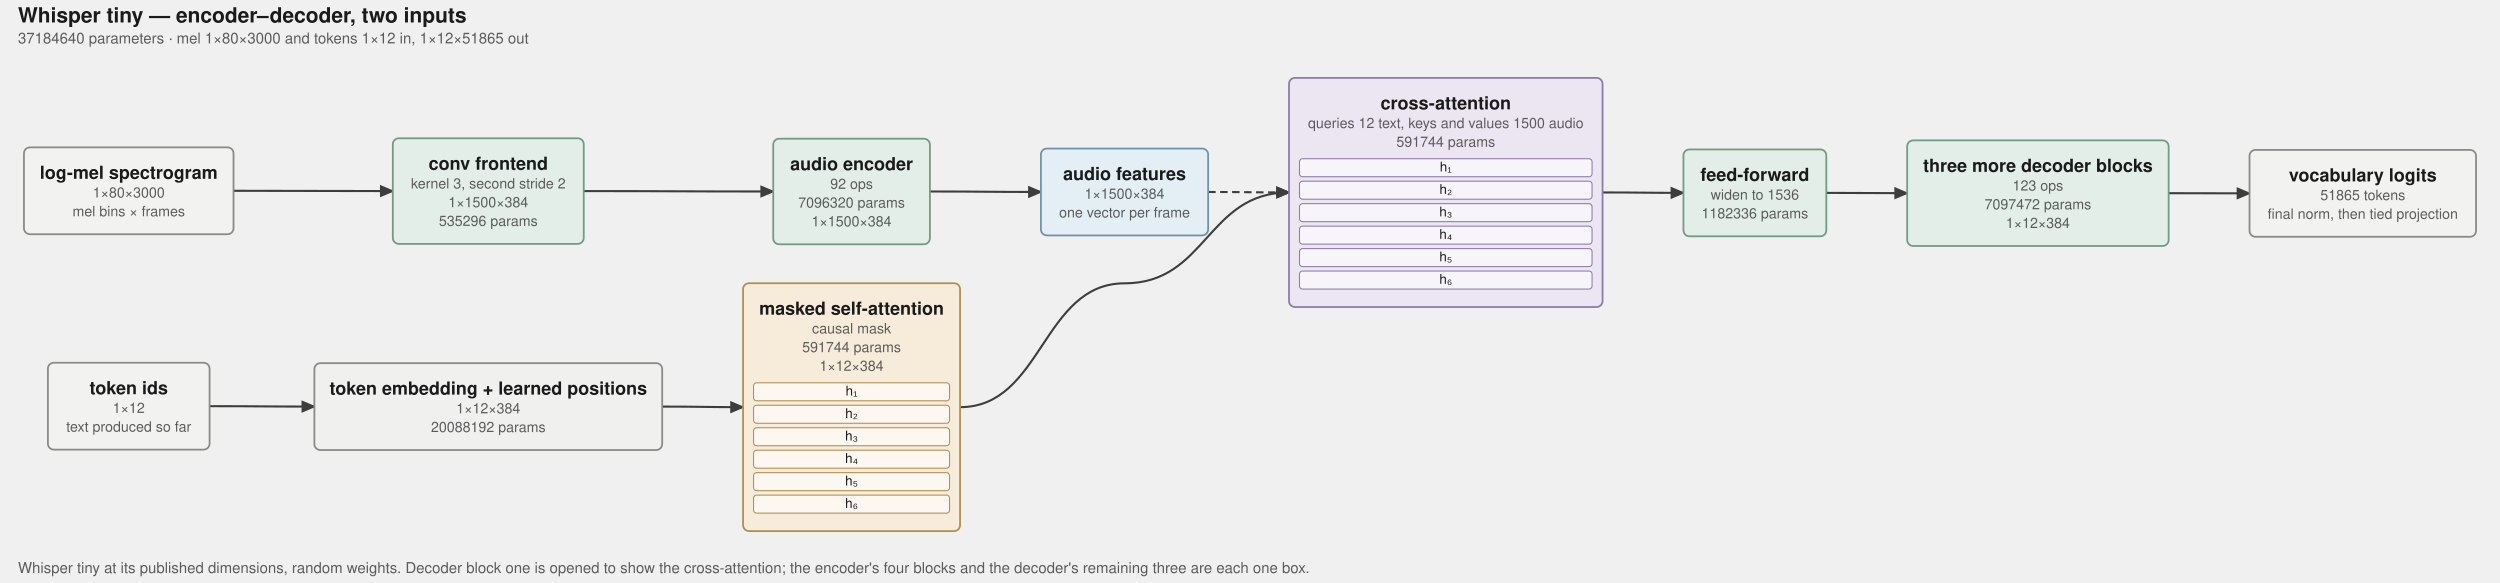
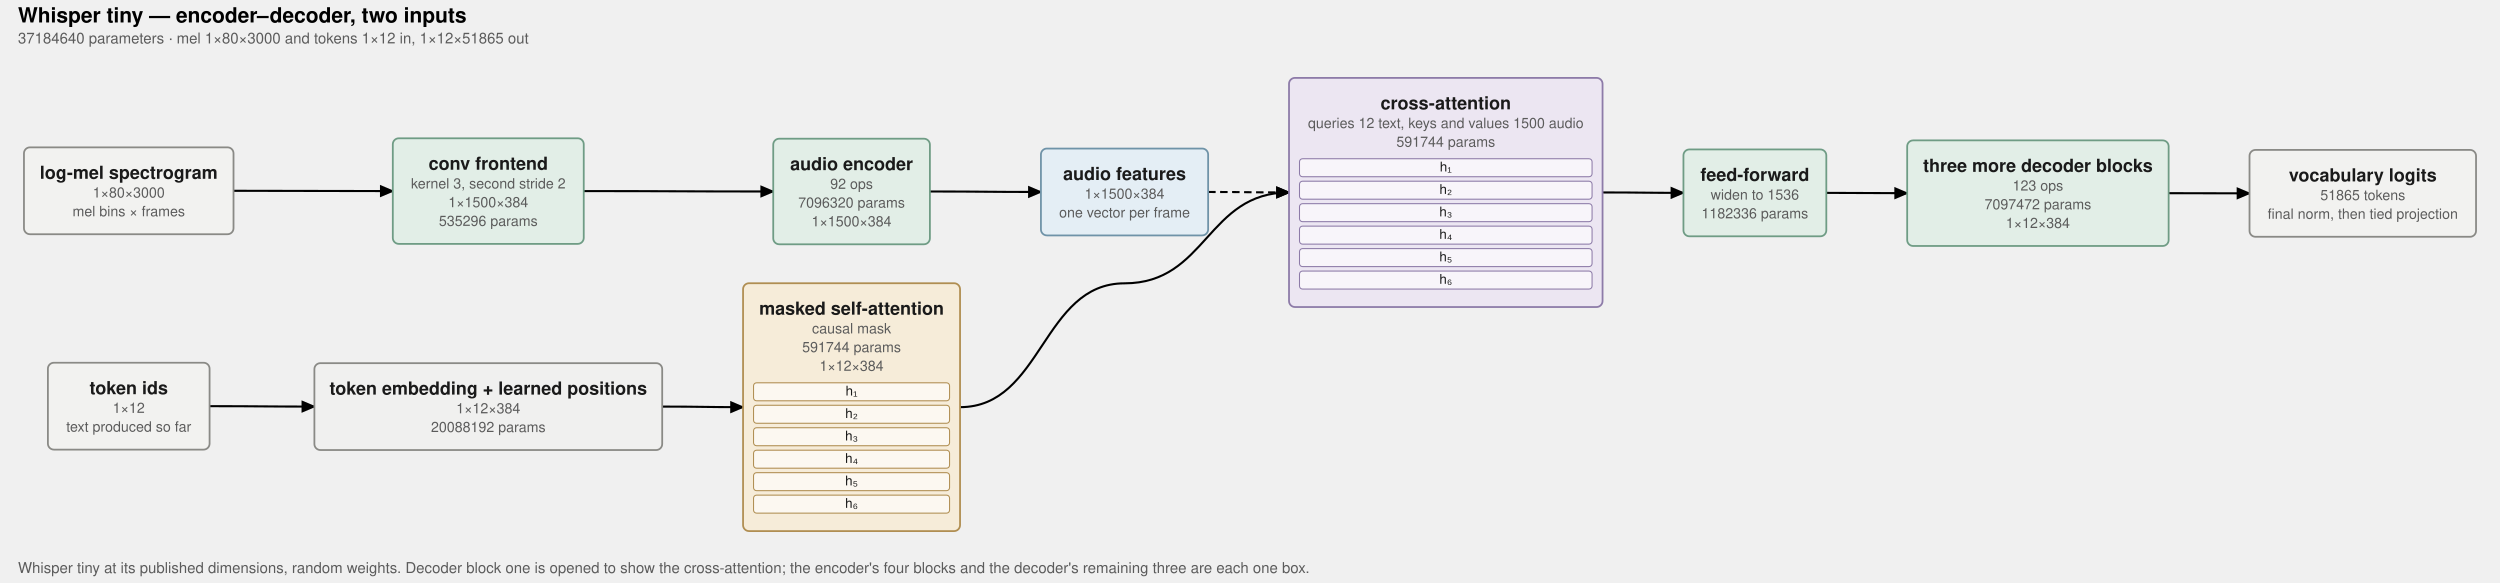
<svg xmlns="http://www.w3.org/2000/svg" class="draughtsman" role="img" aria-label="Whisper tiny — encoder–decoder, two inputs" viewBox="0 0 1669.26 388.61" width="1669.26" height="388.61">
  <defs>
    <marker id="ds-arrow" viewBox="0 0 8 8" refX="7" refY="4" markerWidth="7" markerHeight="7" orient="auto-start-reverse">
-       <path d="M0 0.6 L8 4 L0 7.4 Z" style="fill:#3d3d3d" />
+       <path d="M0 0.6 L8 4 L0 7.4 Z" style="fill:currentColor" />
    </marker>
  </defs>
-   <text class="ds-title" x="12" y="15" style="font-family:Helvetica Neue, Helvetica, Arial, sans-serif;font-size:14px;font-weight:600;fill:#1a1a1a">Whisper tiny — encoder–decoder, two inputs</text>
-   <text class="ds-subtitle" x="12" y="29" style="font-family:Helvetica Neue, Helvetica, Arial, sans-serif;font-size:10px;fill:#5b5b5b">37184640 parameters · mel 1×80×3000 and tokens 1×12 in, 1×12×51865 out</text>
+   <text class="ds-title" x="12" y="15" style="font-family:Helvetica Neue, Helvetica, Arial, sans-serif;font-size:14px;font-weight:600;fill:currentColor">Whisper tiny — encoder–decoder, two inputs</text>
+   <text class="ds-subtitle" x="12" y="29" style="font-family:Helvetica Neue, Helvetica, Arial, sans-serif;font-size:10px;fill:currentColor;opacity:0.62">37184640 parameters · mel 1×80×3000 and tokens 1×12 in, 1×12×51865 out</text>
  <g class="ds-body" transform="translate(0 36)">
-     <path class="ds-edge ds-edge-solid" data-from="mel" data-to="frontend" d="M155.92 91.39 C209.1 91.39 209.1 91.59 262.28 91.59" style="fill:none;stroke:#3d3d3d;stroke-width:1.4" marker-end="url(#ds-arrow)" />
-     <path class="ds-edge ds-edge-solid" data-from="frontend" data-to="enc" d="M389.78 91.59 C453.03 91.59 453.03 91.86 516.29 91.86" style="fill:none;stroke:#3d3d3d;stroke-width:1.4" marker-end="url(#ds-arrow)" />
-     <path class="ds-edge ds-edge-solid" data-from="enc" data-to="audio" d="M620.89 91.86 C657.96 91.86 657.96 92.18 695.03 92.18" style="fill:none;stroke:#3d3d3d;stroke-width:1.4" marker-end="url(#ds-arrow)" />
-     <path class="ds-edge ds-edge-dashed" data-from="audio" data-to="dcross" d="M806.68 92.18 C833.68 92.18 833.68 92.5 860.68 92.5" style="fill:none;stroke:#3d3d3d;stroke-width:1.4;stroke-dasharray:5 3" marker-end="url(#ds-arrow)" />
-     <path class="ds-edge ds-edge-solid" data-from="tokens" data-to="embed" d="M139.94 235.2 C174.93 235.2 174.93 235.48 209.92 235.48" style="fill:none;stroke:#3d3d3d;stroke-width:1.4" marker-end="url(#ds-arrow)" />
-     <path class="ds-edge ds-edge-solid" data-from="embed" data-to="dself" d="M442.14 235.48 C469.14 235.48 469.14 235.86 496.14 235.86" style="fill:none;stroke:#3d3d3d;stroke-width:1.4" marker-end="url(#ds-arrow)" />
-     <path class="ds-edge ds-edge-solid" data-from="dself" data-to="dcross" d="M641.03 235.86 C695.95 235.86 695.95 153.18 750.86 153.18 C805.77 153.18 805.77 92.5 860.68 92.5" style="fill:none;stroke:#3d3d3d;stroke-width:1.4" marker-end="url(#ds-arrow)" />
-     <path class="ds-edge ds-edge-solid" data-from="dcross" data-to="dff" d="M1070.04 92.5 C1097.04 92.5 1097.04 92.78 1124.04 92.78" style="fill:none;stroke:#3d3d3d;stroke-width:1.4" marker-end="url(#ds-arrow)" />
-     <path class="ds-edge ds-edge-solid" data-from="dff" data-to="drest" d="M1219.43 92.78 C1246.43 92.78 1246.43 92.99 1273.43 92.99" style="fill:none;stroke:#3d3d3d;stroke-width:1.4" marker-end="url(#ds-arrow)" />
-     <path class="ds-edge ds-edge-solid" data-from="drest" data-to="logits" d="M1448.01 92.99 C1475.01 92.99 1475.01 93.1 1502.01 93.1" style="fill:none;stroke:#3d3d3d;stroke-width:1.4" marker-end="url(#ds-arrow)" />
+     <path class="ds-edge ds-edge-solid" data-from="mel" data-to="frontend" d="M155.92 91.39 C209.1 91.39 209.1 91.59 262.28 91.59" style="fill:none;stroke:currentColor;stroke-width:1.4" marker-end="url(#ds-arrow)" />
+     <path class="ds-edge ds-edge-solid" data-from="frontend" data-to="enc" d="M389.78 91.59 C453.03 91.59 453.03 91.86 516.29 91.86" style="fill:none;stroke:currentColor;stroke-width:1.4" marker-end="url(#ds-arrow)" />
+     <path class="ds-edge ds-edge-solid" data-from="enc" data-to="audio" d="M620.89 91.86 C657.96 91.86 657.96 92.18 695.03 92.18" style="fill:none;stroke:currentColor;stroke-width:1.4" marker-end="url(#ds-arrow)" />
+     <path class="ds-edge ds-edge-dashed" data-from="audio" data-to="dcross" d="M806.68 92.18 C833.68 92.18 833.68 92.5 860.68 92.5" style="fill:none;stroke:currentColor;stroke-width:1.4;stroke-dasharray:5 3" marker-end="url(#ds-arrow)" />
+     <path class="ds-edge ds-edge-solid" data-from="tokens" data-to="embed" d="M139.94 235.2 C174.93 235.2 174.93 235.48 209.92 235.48" style="fill:none;stroke:currentColor;stroke-width:1.4" marker-end="url(#ds-arrow)" />
+     <path class="ds-edge ds-edge-solid" data-from="embed" data-to="dself" d="M442.14 235.48 C469.14 235.48 469.14 235.86 496.14 235.86" style="fill:none;stroke:currentColor;stroke-width:1.4" marker-end="url(#ds-arrow)" />
+     <path class="ds-edge ds-edge-solid" data-from="dself" data-to="dcross" d="M641.03 235.86 C695.95 235.86 695.95 153.18 750.86 153.18 C805.77 153.18 805.77 92.5 860.68 92.5" style="fill:none;stroke:currentColor;stroke-width:1.4" marker-end="url(#ds-arrow)" />
+     <path class="ds-edge ds-edge-solid" data-from="dcross" data-to="dff" d="M1070.04 92.5 C1097.04 92.5 1097.04 92.78 1124.04 92.78" style="fill:none;stroke:currentColor;stroke-width:1.4" marker-end="url(#ds-arrow)" />
+     <path class="ds-edge ds-edge-solid" data-from="dff" data-to="drest" d="M1219.43 92.78 C1246.43 92.78 1246.43 92.99 1273.43 92.99" style="fill:none;stroke:currentColor;stroke-width:1.4" marker-end="url(#ds-arrow)" />
+     <path class="ds-edge ds-edge-solid" data-from="drest" data-to="logits" d="M1448.01 92.99 C1475.01 92.99 1475.01 93.1 1502.01 93.1" style="fill:none;stroke:currentColor;stroke-width:1.4" marker-end="url(#ds-arrow)" />
    <g class="ds-stage ds-kind-input" data-stage="mel">
      <rect x="16" y="62.39" width="139.92" height="58" rx="4" style="fill:#f2f2f0;stroke:#8a8a86;stroke-width:1.2" />
      <text x="85.96" y="83.39" text-anchor="middle" style="font-family:Helvetica Neue, Helvetica, Arial, sans-serif;font-size:12.0px;font-weight:600;fill:#1a1a1a">log-mel spectrogram</text>
      <text x="85.96" y="95.89" text-anchor="middle" style="font-family:Helvetica Neue, Helvetica, Arial, sans-serif;font-size:9.5px;fill:#5b5b5b">1×80×3000</text>
      <text x="85.96" y="108.39" text-anchor="middle" style="font-family:Helvetica Neue, Helvetica, Arial, sans-serif;font-size:9.5px;fill:#5b5b5b">mel bins × frames</text>
    </g>
    <g class="ds-stage ds-kind-conv" data-stage="frontend">
      <rect x="262.28" y="56.34" width="127.49" height="70.5" rx="4" style="fill:#e2eee7;stroke:#6f9c85;stroke-width:1.2" />
      <text x="326.03" y="77.34" text-anchor="middle" style="font-family:Helvetica Neue, Helvetica, Arial, sans-serif;font-size:12.0px;font-weight:600;fill:#1a1a1a">conv frontend</text>
      <text x="326.03" y="89.84" text-anchor="middle" style="font-family:Helvetica Neue, Helvetica, Arial, sans-serif;font-size:9.5px;fill:#5b5b5b">kernel 3, second stride 2</text>
      <text x="326.03" y="102.34" text-anchor="middle" style="font-family:Helvetica Neue, Helvetica, Arial, sans-serif;font-size:9.5px;fill:#5b5b5b">1×1500×384</text>
      <text x="326.03" y="114.84" text-anchor="middle" style="font-family:Helvetica Neue, Helvetica, Arial, sans-serif;font-size:9.5px;fill:#5b5b5b">535296 params</text>
    </g>
    <g class="ds-stage ds-kind-stack" data-stage="enc">
      <rect x="516.29" y="56.61" width="104.61" height="70.5" rx="4" style="fill:#e2eee7;stroke:#6f9c85;stroke-width:1.2" />
      <text x="568.59" y="77.61" text-anchor="middle" style="font-family:Helvetica Neue, Helvetica, Arial, sans-serif;font-size:12.0px;font-weight:600;fill:#1a1a1a">audio encoder</text>
      <text x="568.59" y="90.11" text-anchor="middle" style="font-family:Helvetica Neue, Helvetica, Arial, sans-serif;font-size:9.5px;fill:#5b5b5b">92 ops</text>
      <text x="568.59" y="102.61" text-anchor="middle" style="font-family:Helvetica Neue, Helvetica, Arial, sans-serif;font-size:9.5px;fill:#5b5b5b">7096320 params</text>
      <text x="568.59" y="115.11" text-anchor="middle" style="font-family:Helvetica Neue, Helvetica, Arial, sans-serif;font-size:9.5px;fill:#5b5b5b">1×1500×384</text>
    </g>
    <g class="ds-stage ds-kind-reduce" data-stage="audio">
      <rect x="695.03" y="63.18" width="111.65" height="58" rx="4" style="fill:#e4eef5;stroke:#6f93a8;stroke-width:1.2" />
      <text x="750.86" y="84.18" text-anchor="middle" style="font-family:Helvetica Neue, Helvetica, Arial, sans-serif;font-size:12.0px;font-weight:600;fill:#1a1a1a">audio features</text>
      <text x="750.86" y="96.68" text-anchor="middle" style="font-family:Helvetica Neue, Helvetica, Arial, sans-serif;font-size:9.5px;fill:#5b5b5b">1×1500×384</text>
      <text x="750.86" y="109.18" text-anchor="middle" style="font-family:Helvetica Neue, Helvetica, Arial, sans-serif;font-size:9.5px;fill:#5b5b5b">one vector per frame</text>
    </g>
    <g class="ds-stage ds-kind-input" data-stage="tokens">
      <rect x="31.98" y="206.2" width="107.96" height="58" rx="4" style="fill:#f2f2f0;stroke:#8a8a86;stroke-width:1.2" />
      <text x="85.96" y="227.2" text-anchor="middle" style="font-family:Helvetica Neue, Helvetica, Arial, sans-serif;font-size:12.0px;font-weight:600;fill:#1a1a1a">token ids</text>
      <text x="85.96" y="239.7" text-anchor="middle" style="font-family:Helvetica Neue, Helvetica, Arial, sans-serif;font-size:9.5px;fill:#5b5b5b">1×12</text>
      <text x="85.96" y="252.2" text-anchor="middle" style="font-family:Helvetica Neue, Helvetica, Arial, sans-serif;font-size:9.5px;fill:#5b5b5b">text produced so far</text>
    </g>
    <g class="ds-stage ds-kind-op" data-stage="embed">
      <rect x="209.92" y="206.48" width="232.23" height="58" rx="4" style="fill:#f0f0ef;stroke:#8a8a86;stroke-width:1.2" />
      <text x="326.03" y="227.48" text-anchor="middle" style="font-family:Helvetica Neue, Helvetica, Arial, sans-serif;font-size:12.0px;font-weight:600;fill:#1a1a1a">token embedding + learned positions</text>
      <text x="326.03" y="239.98" text-anchor="middle" style="font-family:Helvetica Neue, Helvetica, Arial, sans-serif;font-size:9.5px;fill:#5b5b5b">1×12×384</text>
      <text x="326.03" y="252.48" text-anchor="middle" style="font-family:Helvetica Neue, Helvetica, Arial, sans-serif;font-size:9.5px;fill:#5b5b5b">20088192 params</text>
    </g>
    <g class="ds-stage ds-kind-kernel" data-stage="dself">
      <rect x="496.14" y="153.11" width="144.89" height="165.5" rx="4" style="fill:#f6ecd9;stroke:#b08e52;stroke-width:1.2" />
      <text x="568.59" y="174.11" text-anchor="middle" style="font-family:Helvetica Neue, Helvetica, Arial, sans-serif;font-size:12.0px;font-weight:600;fill:#1a1a1a">masked self-attention</text>
      <text x="568.59" y="186.61" text-anchor="middle" style="font-family:Helvetica Neue, Helvetica, Arial, sans-serif;font-size:9.5px;fill:#5b5b5b">causal mask</text>
      <text x="568.59" y="199.11" text-anchor="middle" style="font-family:Helvetica Neue, Helvetica, Arial, sans-serif;font-size:9.5px;fill:#5b5b5b">591744 params</text>
      <text x="568.59" y="211.61" text-anchor="middle" style="font-family:Helvetica Neue, Helvetica, Arial, sans-serif;font-size:9.5px;fill:#5b5b5b">1×12×384</text>
      <rect class="ds-lane" x="503.14" y="219.61" width="130.89" height="12" rx="2" style="fill:#ffffff;fill-opacity:0.62;stroke:#b08e52;stroke-width:0.7" />
      <text x="568.59" y="228.11" text-anchor="middle" style="font-family:Helvetica Neue, Helvetica, Arial, sans-serif;font-size:9.0px;fill:#1a1a1a">h₁</text>
      <rect class="ds-lane" x="503.14" y="234.61" width="130.89" height="12" rx="2" style="fill:#ffffff;fill-opacity:0.62;stroke:#b08e52;stroke-width:0.7" />
      <text x="568.59" y="243.11" text-anchor="middle" style="font-family:Helvetica Neue, Helvetica, Arial, sans-serif;font-size:9.0px;fill:#1a1a1a">h₂</text>
      <rect class="ds-lane" x="503.14" y="249.61" width="130.89" height="12" rx="2" style="fill:#ffffff;fill-opacity:0.62;stroke:#b08e52;stroke-width:0.7" />
      <text x="568.59" y="258.11" text-anchor="middle" style="font-family:Helvetica Neue, Helvetica, Arial, sans-serif;font-size:9.0px;fill:#1a1a1a">h₃</text>
      <rect class="ds-lane" x="503.14" y="264.61" width="130.89" height="12" rx="2" style="fill:#ffffff;fill-opacity:0.62;stroke:#b08e52;stroke-width:0.7" />
      <text x="568.59" y="273.11" text-anchor="middle" style="font-family:Helvetica Neue, Helvetica, Arial, sans-serif;font-size:9.0px;fill:#1a1a1a">h₄</text>
      <rect class="ds-lane" x="503.14" y="279.61" width="130.89" height="12" rx="2" style="fill:#ffffff;fill-opacity:0.62;stroke:#b08e52;stroke-width:0.7" />
      <text x="568.59" y="288.11" text-anchor="middle" style="font-family:Helvetica Neue, Helvetica, Arial, sans-serif;font-size:9.0px;fill:#1a1a1a">h₅</text>
      <rect class="ds-lane" x="503.14" y="294.61" width="130.89" height="12" rx="2" style="fill:#ffffff;fill-opacity:0.62;stroke:#b08e52;stroke-width:0.7" />
      <text x="568.59" y="303.11" text-anchor="middle" style="font-family:Helvetica Neue, Helvetica, Arial, sans-serif;font-size:9.0px;fill:#1a1a1a">h₆</text>
    </g>
    <g class="ds-stage ds-kind-concat" data-stage="dcross">
      <rect x="860.68" y="16" width="209.35" height="153" rx="4" style="fill:#ece6f2;stroke:#8d7ba8;stroke-width:1.2" />
      <text x="965.36" y="37" text-anchor="middle" style="font-family:Helvetica Neue, Helvetica, Arial, sans-serif;font-size:12.0px;font-weight:600;fill:#1a1a1a">cross-attention</text>
      <text x="965.36" y="49.5" text-anchor="middle" style="font-family:Helvetica Neue, Helvetica, Arial, sans-serif;font-size:9.5px;fill:#5b5b5b">queries 12 text, keys and values 1500 audio</text>
      <text x="965.36" y="62" text-anchor="middle" style="font-family:Helvetica Neue, Helvetica, Arial, sans-serif;font-size:9.5px;fill:#5b5b5b">591744 params</text>
      <rect class="ds-lane" x="867.68" y="70" width="195.35" height="12" rx="2" style="fill:#ffffff;fill-opacity:0.62;stroke:#8d7ba8;stroke-width:0.7" />
      <text x="965.36" y="78.5" text-anchor="middle" style="font-family:Helvetica Neue, Helvetica, Arial, sans-serif;font-size:9.0px;fill:#1a1a1a">h₁</text>
      <rect class="ds-lane" x="867.68" y="85" width="195.35" height="12" rx="2" style="fill:#ffffff;fill-opacity:0.62;stroke:#8d7ba8;stroke-width:0.7" />
      <text x="965.36" y="93.5" text-anchor="middle" style="font-family:Helvetica Neue, Helvetica, Arial, sans-serif;font-size:9.0px;fill:#1a1a1a">h₂</text>
      <rect class="ds-lane" x="867.68" y="100" width="195.35" height="12" rx="2" style="fill:#ffffff;fill-opacity:0.62;stroke:#8d7ba8;stroke-width:0.7" />
      <text x="965.36" y="108.5" text-anchor="middle" style="font-family:Helvetica Neue, Helvetica, Arial, sans-serif;font-size:9.0px;fill:#1a1a1a">h₃</text>
      <rect class="ds-lane" x="867.68" y="115" width="195.35" height="12" rx="2" style="fill:#ffffff;fill-opacity:0.62;stroke:#8d7ba8;stroke-width:0.7" />
      <text x="965.36" y="123.5" text-anchor="middle" style="font-family:Helvetica Neue, Helvetica, Arial, sans-serif;font-size:9.0px;fill:#1a1a1a">h₄</text>
      <rect class="ds-lane" x="867.68" y="130" width="195.35" height="12" rx="2" style="fill:#ffffff;fill-opacity:0.62;stroke:#8d7ba8;stroke-width:0.7" />
      <text x="965.36" y="138.5" text-anchor="middle" style="font-family:Helvetica Neue, Helvetica, Arial, sans-serif;font-size:9.0px;fill:#1a1a1a">h₅</text>
      <rect class="ds-lane" x="867.68" y="145" width="195.35" height="12" rx="2" style="fill:#ffffff;fill-opacity:0.62;stroke:#8d7ba8;stroke-width:0.7" />
      <text x="965.36" y="153.5" text-anchor="middle" style="font-family:Helvetica Neue, Helvetica, Arial, sans-serif;font-size:9.0px;fill:#1a1a1a">h₆</text>
    </g>
    <g class="ds-stage ds-kind-stack" data-stage="dff">
      <rect x="1124.04" y="63.78" width="95.4" height="58" rx="4" style="fill:#e2eee7;stroke:#6f9c85;stroke-width:1.2" />
      <text x="1171.73" y="84.78" text-anchor="middle" style="font-family:Helvetica Neue, Helvetica, Arial, sans-serif;font-size:12.0px;font-weight:600;fill:#1a1a1a">feed-forward</text>
      <text x="1171.73" y="97.28" text-anchor="middle" style="font-family:Helvetica Neue, Helvetica, Arial, sans-serif;font-size:9.5px;fill:#5b5b5b">widen to 1536</text>
      <text x="1171.73" y="109.78" text-anchor="middle" style="font-family:Helvetica Neue, Helvetica, Arial, sans-serif;font-size:9.5px;fill:#5b5b5b">1182336 params</text>
    </g>
    <g class="ds-stage ds-kind-stack" data-stage="drest">
      <rect x="1273.43" y="57.74" width="174.58" height="70.5" rx="4" style="fill:#e2eee7;stroke:#6f9c85;stroke-width:1.2" />
      <text x="1360.72" y="78.74" text-anchor="middle" style="font-family:Helvetica Neue, Helvetica, Arial, sans-serif;font-size:12.0px;font-weight:600;fill:#1a1a1a">three more decoder blocks</text>
      <text x="1360.72" y="91.24" text-anchor="middle" style="font-family:Helvetica Neue, Helvetica, Arial, sans-serif;font-size:9.5px;fill:#5b5b5b">123 ops</text>
      <text x="1360.72" y="103.74" text-anchor="middle" style="font-family:Helvetica Neue, Helvetica, Arial, sans-serif;font-size:9.5px;fill:#5b5b5b">7097472 params</text>
      <text x="1360.72" y="116.24" text-anchor="middle" style="font-family:Helvetica Neue, Helvetica, Arial, sans-serif;font-size:9.5px;fill:#5b5b5b">1×12×384</text>
    </g>
    <g class="ds-stage ds-kind-output" data-stage="logits">
      <rect x="1502.01" y="64.1" width="151.25" height="58" rx="4" style="fill:#f2f2f0;stroke:#8a8a86;stroke-width:1.2" />
      <text x="1577.64" y="85.1" text-anchor="middle" style="font-family:Helvetica Neue, Helvetica, Arial, sans-serif;font-size:12.0px;font-weight:600;fill:#1a1a1a">vocabulary logits</text>
      <text x="1577.64" y="97.6" text-anchor="middle" style="font-family:Helvetica Neue, Helvetica, Arial, sans-serif;font-size:9.5px;fill:#5b5b5b">51865 tokens</text>
      <text x="1577.64" y="110.1" text-anchor="middle" style="font-family:Helvetica Neue, Helvetica, Arial, sans-serif;font-size:9.5px;fill:#5b5b5b">final norm, then tied projection</text>
    </g>
  </g>
-   <text class="ds-caption" x="12" y="382.61" style="font-family:Helvetica Neue, Helvetica, Arial, sans-serif;font-size:10.0px;fill:#5b5b5b">Whisper tiny at its published dimensions, random weights. Decoder block one is opened to show the cross-attention; the encoder's four blocks and the decoder's remaining three are each one box.</text>
+   <text class="ds-caption" x="12" y="382.61" style="font-family:Helvetica Neue, Helvetica, Arial, sans-serif;font-size:10.0px;fill:currentColor;opacity:0.62">Whisper tiny at its published dimensions, random weights. Decoder block one is opened to show the cross-attention; the encoder's four blocks and the decoder's remaining three are each one box.</text>
</svg>
